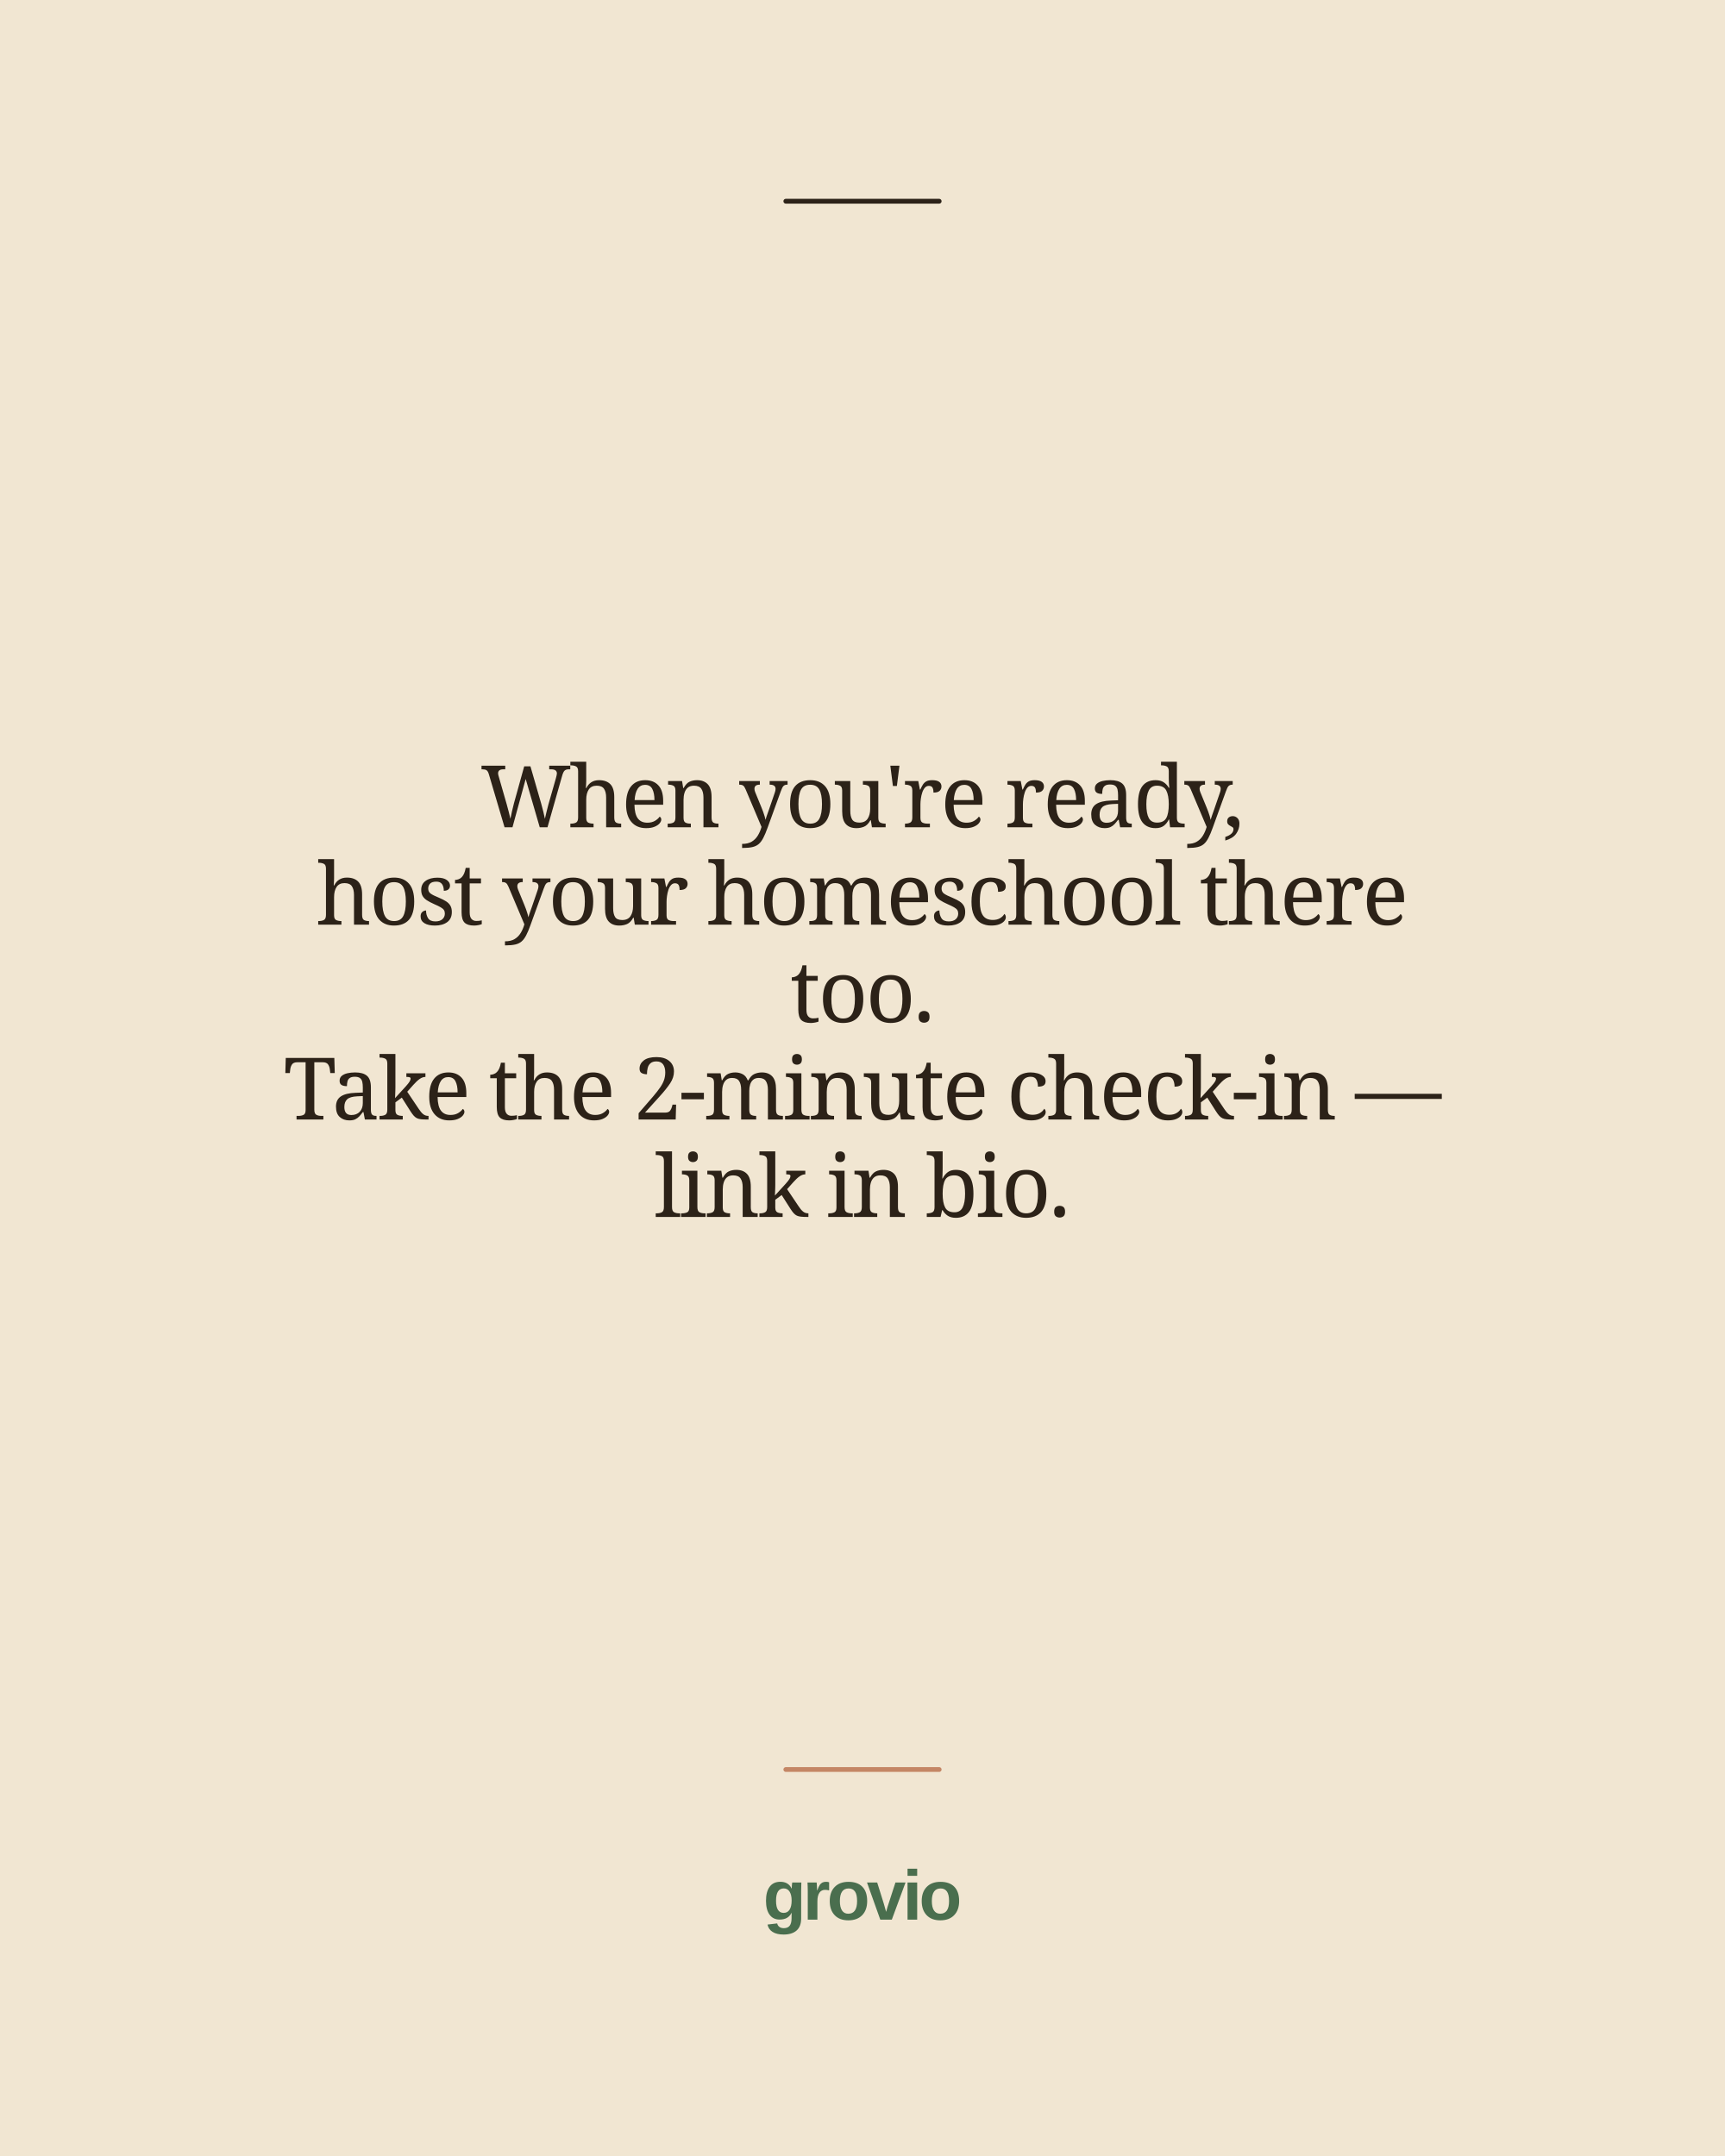
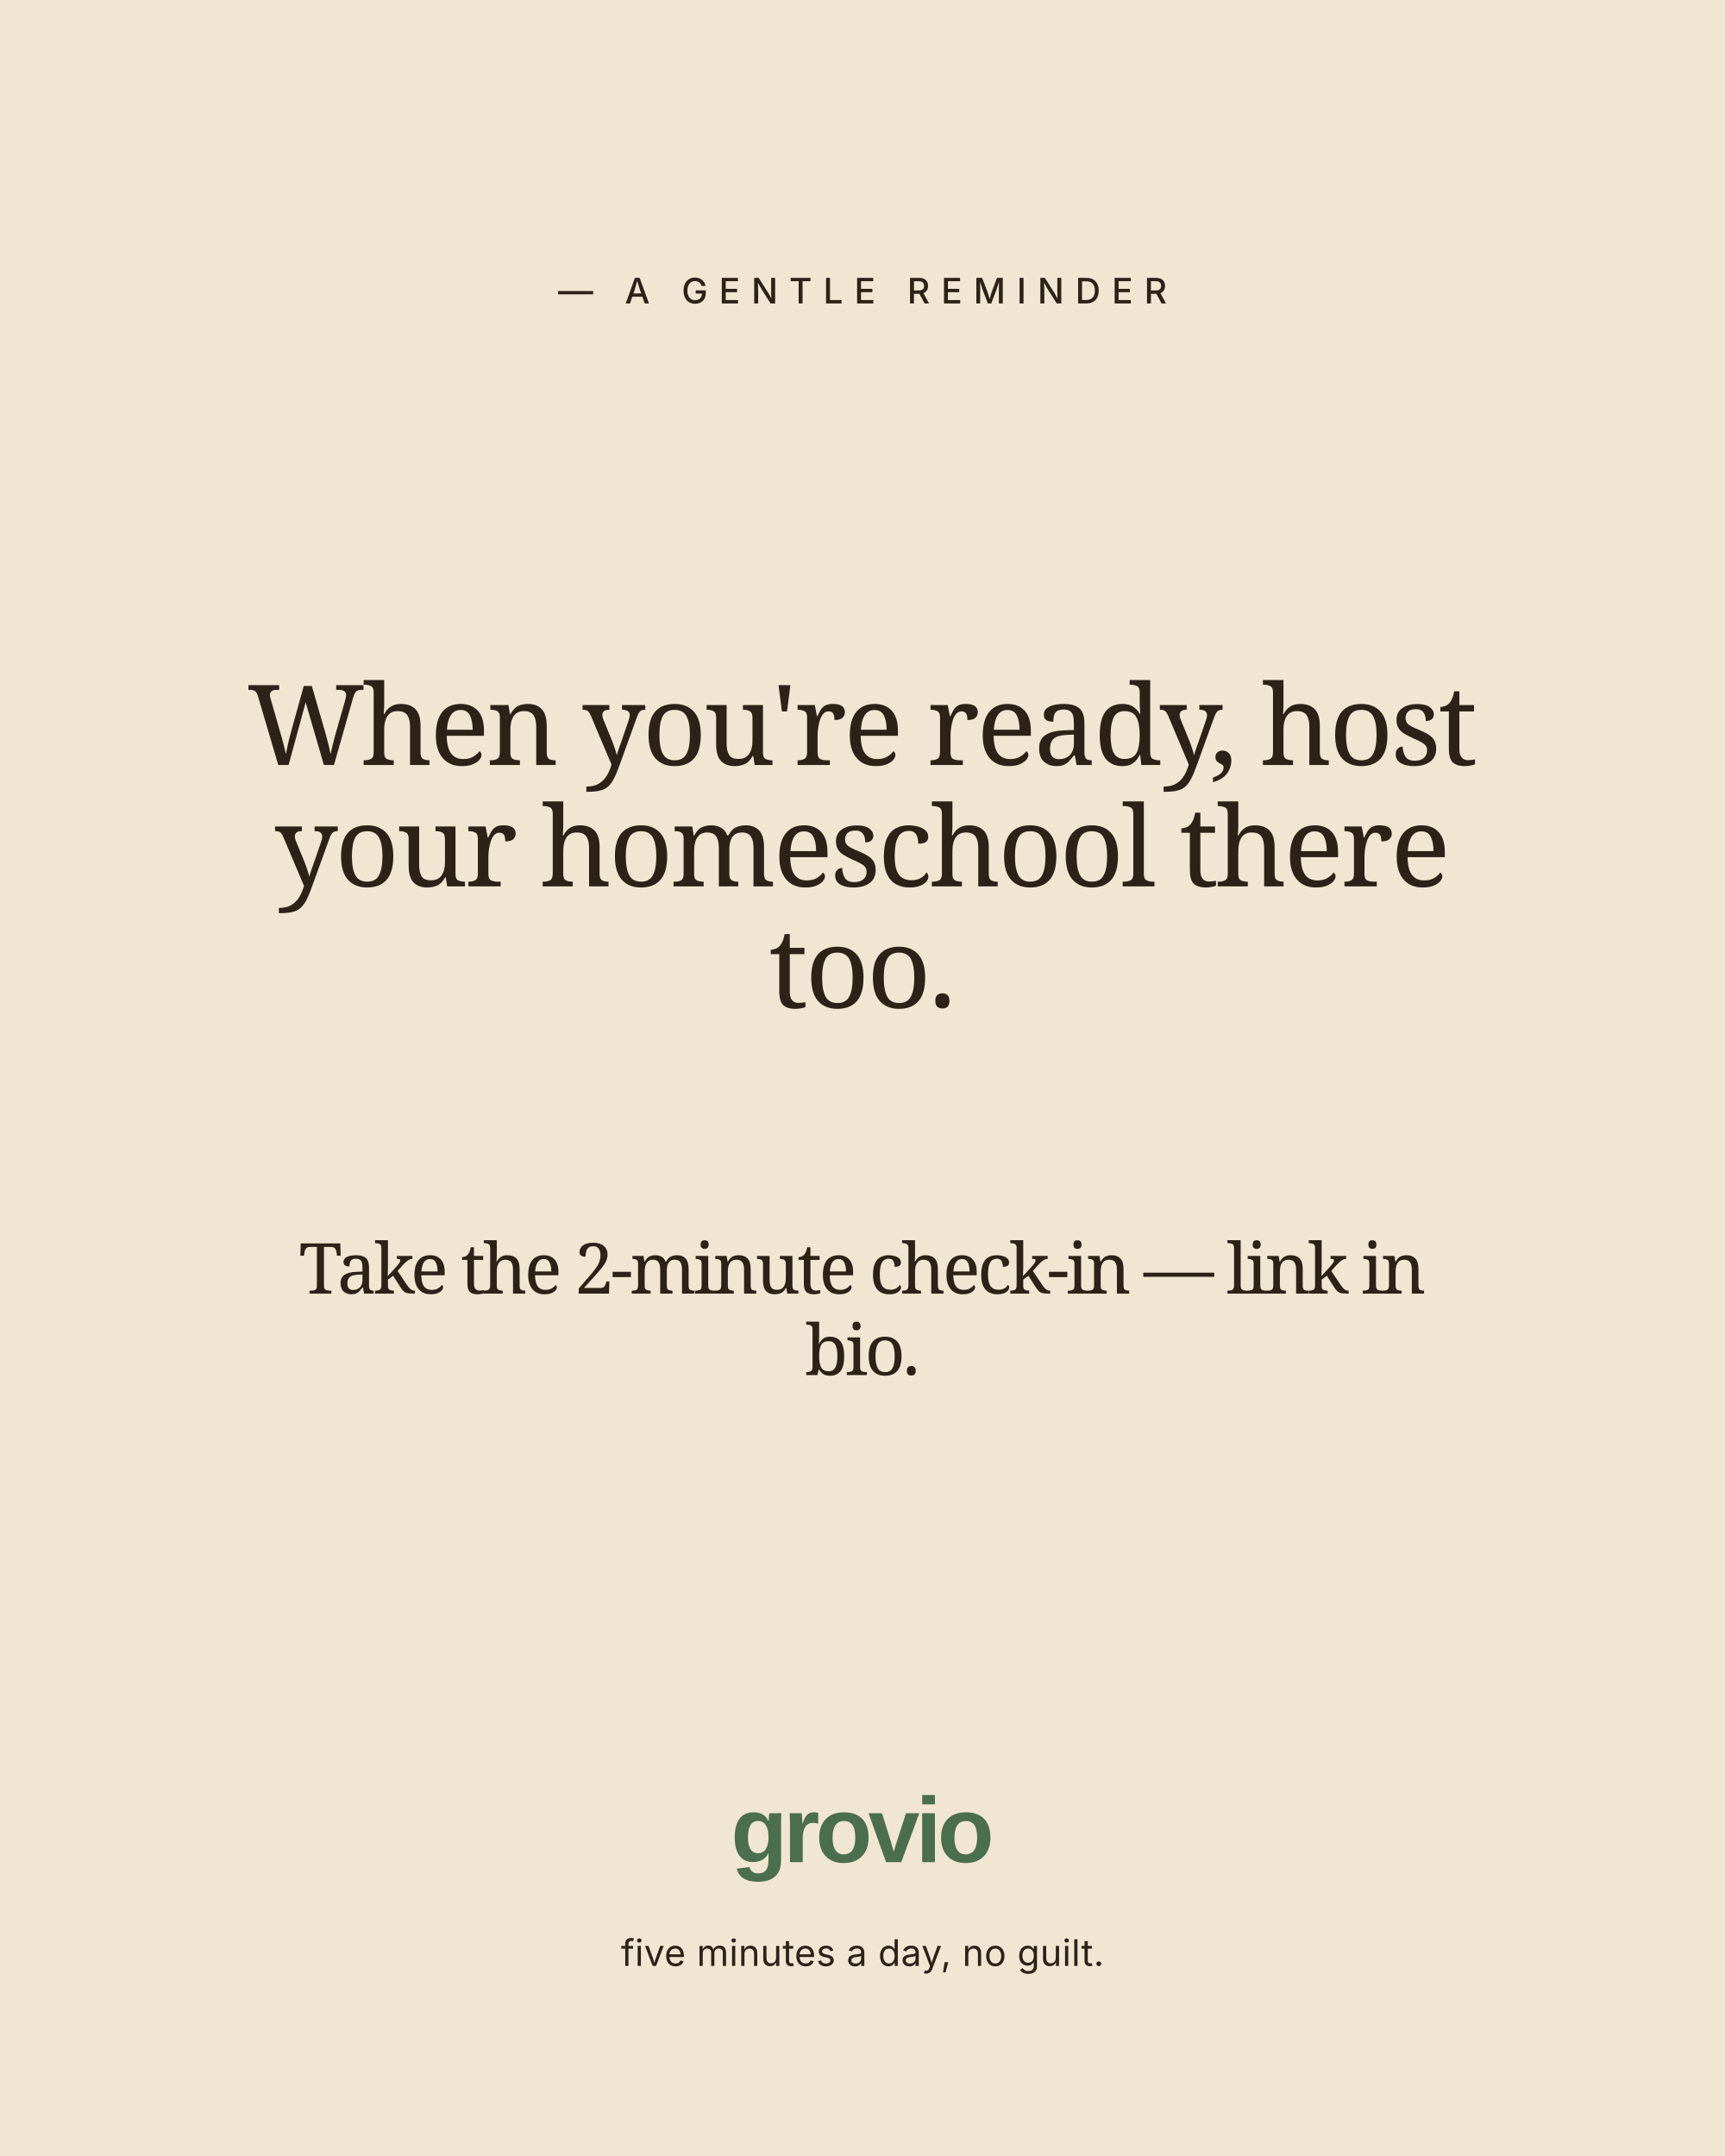
<svg xmlns="http://www.w3.org/2000/svg" width="1080" height="1350" viewBox="0 0 1080 1350" role="img" aria-label="Grovio carousel card">
  <rect width="1080" height="1350" fill="#F1E6D2" />
-   <line x1="492" y1="126" x2="588" y2="126" stroke="#2C2218" stroke-width="3" stroke-linecap="round" />
-   <text x="540" y="518" text-anchor="middle" fill="#2C2218" font-family="'Source Serif 4', Georgia, serif" font-size="54" font-weight="400" font-style="normal" letter-spacing="-1.4">When you're ready,</text>
-   <text x="540" y="579" text-anchor="middle" fill="#2C2218" font-family="'Source Serif 4', Georgia, serif" font-size="54" font-weight="400" font-style="normal" letter-spacing="-1.4">host your homeschool there</text>
-   <text x="540" y="640" text-anchor="middle" fill="#2C2218" font-family="'Source Serif 4', Georgia, serif" font-size="54" font-weight="400" font-style="normal" letter-spacing="-1.4">too.</text>
-   <text x="540" y="701" text-anchor="middle" fill="#2C2218" font-family="'Source Serif 4', Georgia, serif" font-size="54" font-weight="400" font-style="normal" letter-spacing="-1.4">Take the 2-minute check-in —</text>
-   <text x="540" y="762" text-anchor="middle" fill="#2C2218" font-family="'Source Serif 4', Georgia, serif" font-size="54" font-weight="400" font-style="normal" letter-spacing="-1.4">link in bio.</text>
-   <line x1="492" y1="1108" x2="588" y2="1108" stroke="#B96E4A" stroke-width="3" stroke-linecap="round" opacity="0.8" />
-   <text x="540" y="1202" text-anchor="middle" fill="#4A6E4E" font-family="Nunito, Arial, sans-serif" font-size="44" font-weight="800" letter-spacing="-2">grovio</text>
+   <text x="540" y="190" text-anchor="middle" fill="#2C2218" font-family="Inter, Arial, sans-serif" font-size="22" font-weight="500" letter-spacing="7">— A GENTLE REMINDER</text>
+   <text x="540" y="479" text-anchor="middle" fill="#2C2218" font-family="'Source Serif 4', Georgia, serif" font-size="70" font-weight="400" font-style="normal" letter-spacing="-1.8">When you're ready, host</text>
+   <text x="540" y="555" text-anchor="middle" fill="#2C2218" font-family="'Source Serif 4', Georgia, serif" font-size="70" font-weight="400" font-style="normal" letter-spacing="-1.8">your homeschool there</text>
+   <text x="540" y="631" text-anchor="middle" fill="#2C2218" font-family="'Source Serif 4', Georgia, serif" font-size="70" font-weight="400" font-style="normal" letter-spacing="-1.8">too.</text>
+   <text x="540" y="810" text-anchor="middle" fill="#2C2218" font-family="'Source Serif 4', Georgia, serif" font-size="44" font-weight="400" font-style="normal" letter-spacing="-1.8">Take the 2-minute check-in — link in</text>
+   <text x="540" y="861" text-anchor="middle" fill="#2C2218" font-family="'Source Serif 4', Georgia, serif" font-size="44" font-weight="400" font-style="normal" letter-spacing="-1.8">bio.</text>
+   <text x="540" y="1166" text-anchor="middle" fill="#4A6E4E" font-family="Nunito, Arial, sans-serif" font-size="58" font-weight="800" letter-spacing="-2.5">grovio</text>
+   <text x="540" y="1231" text-anchor="middle" fill="#2C2218" font-family="Inter, Arial, sans-serif" font-size="23" font-weight="400" letter-spacing="0.2">five minutes a day, no guilt.</text>
</svg>
